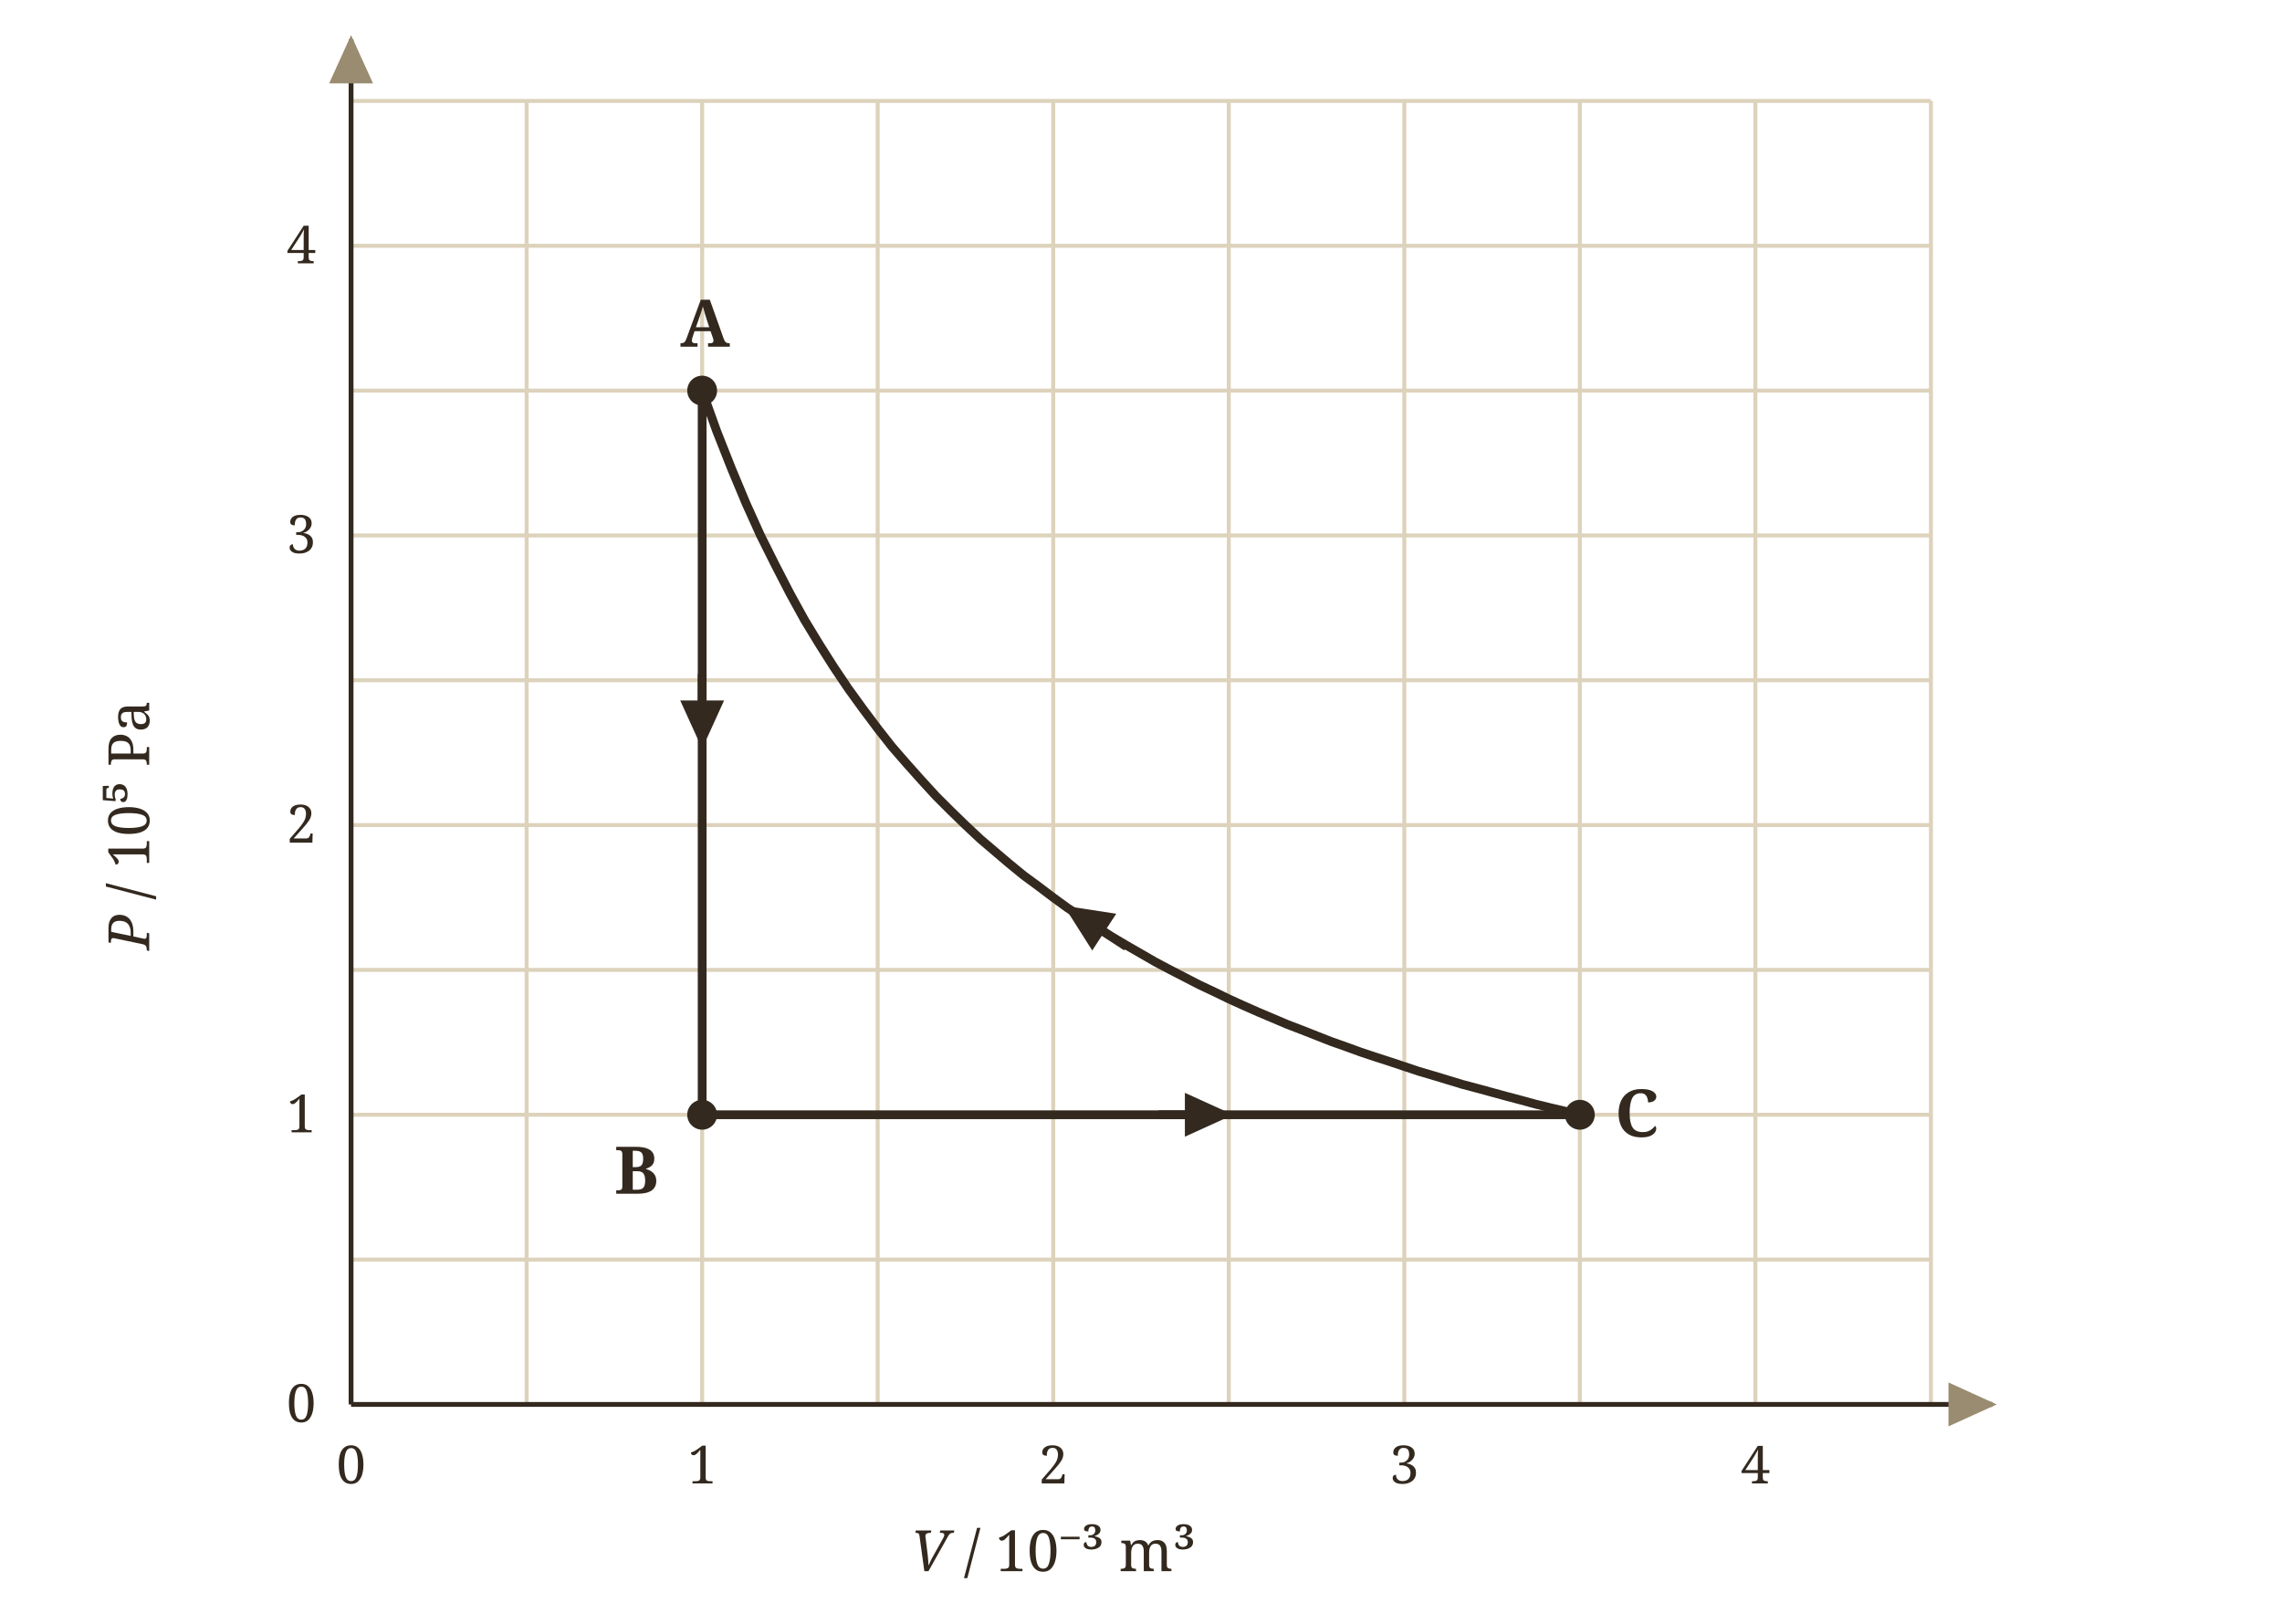
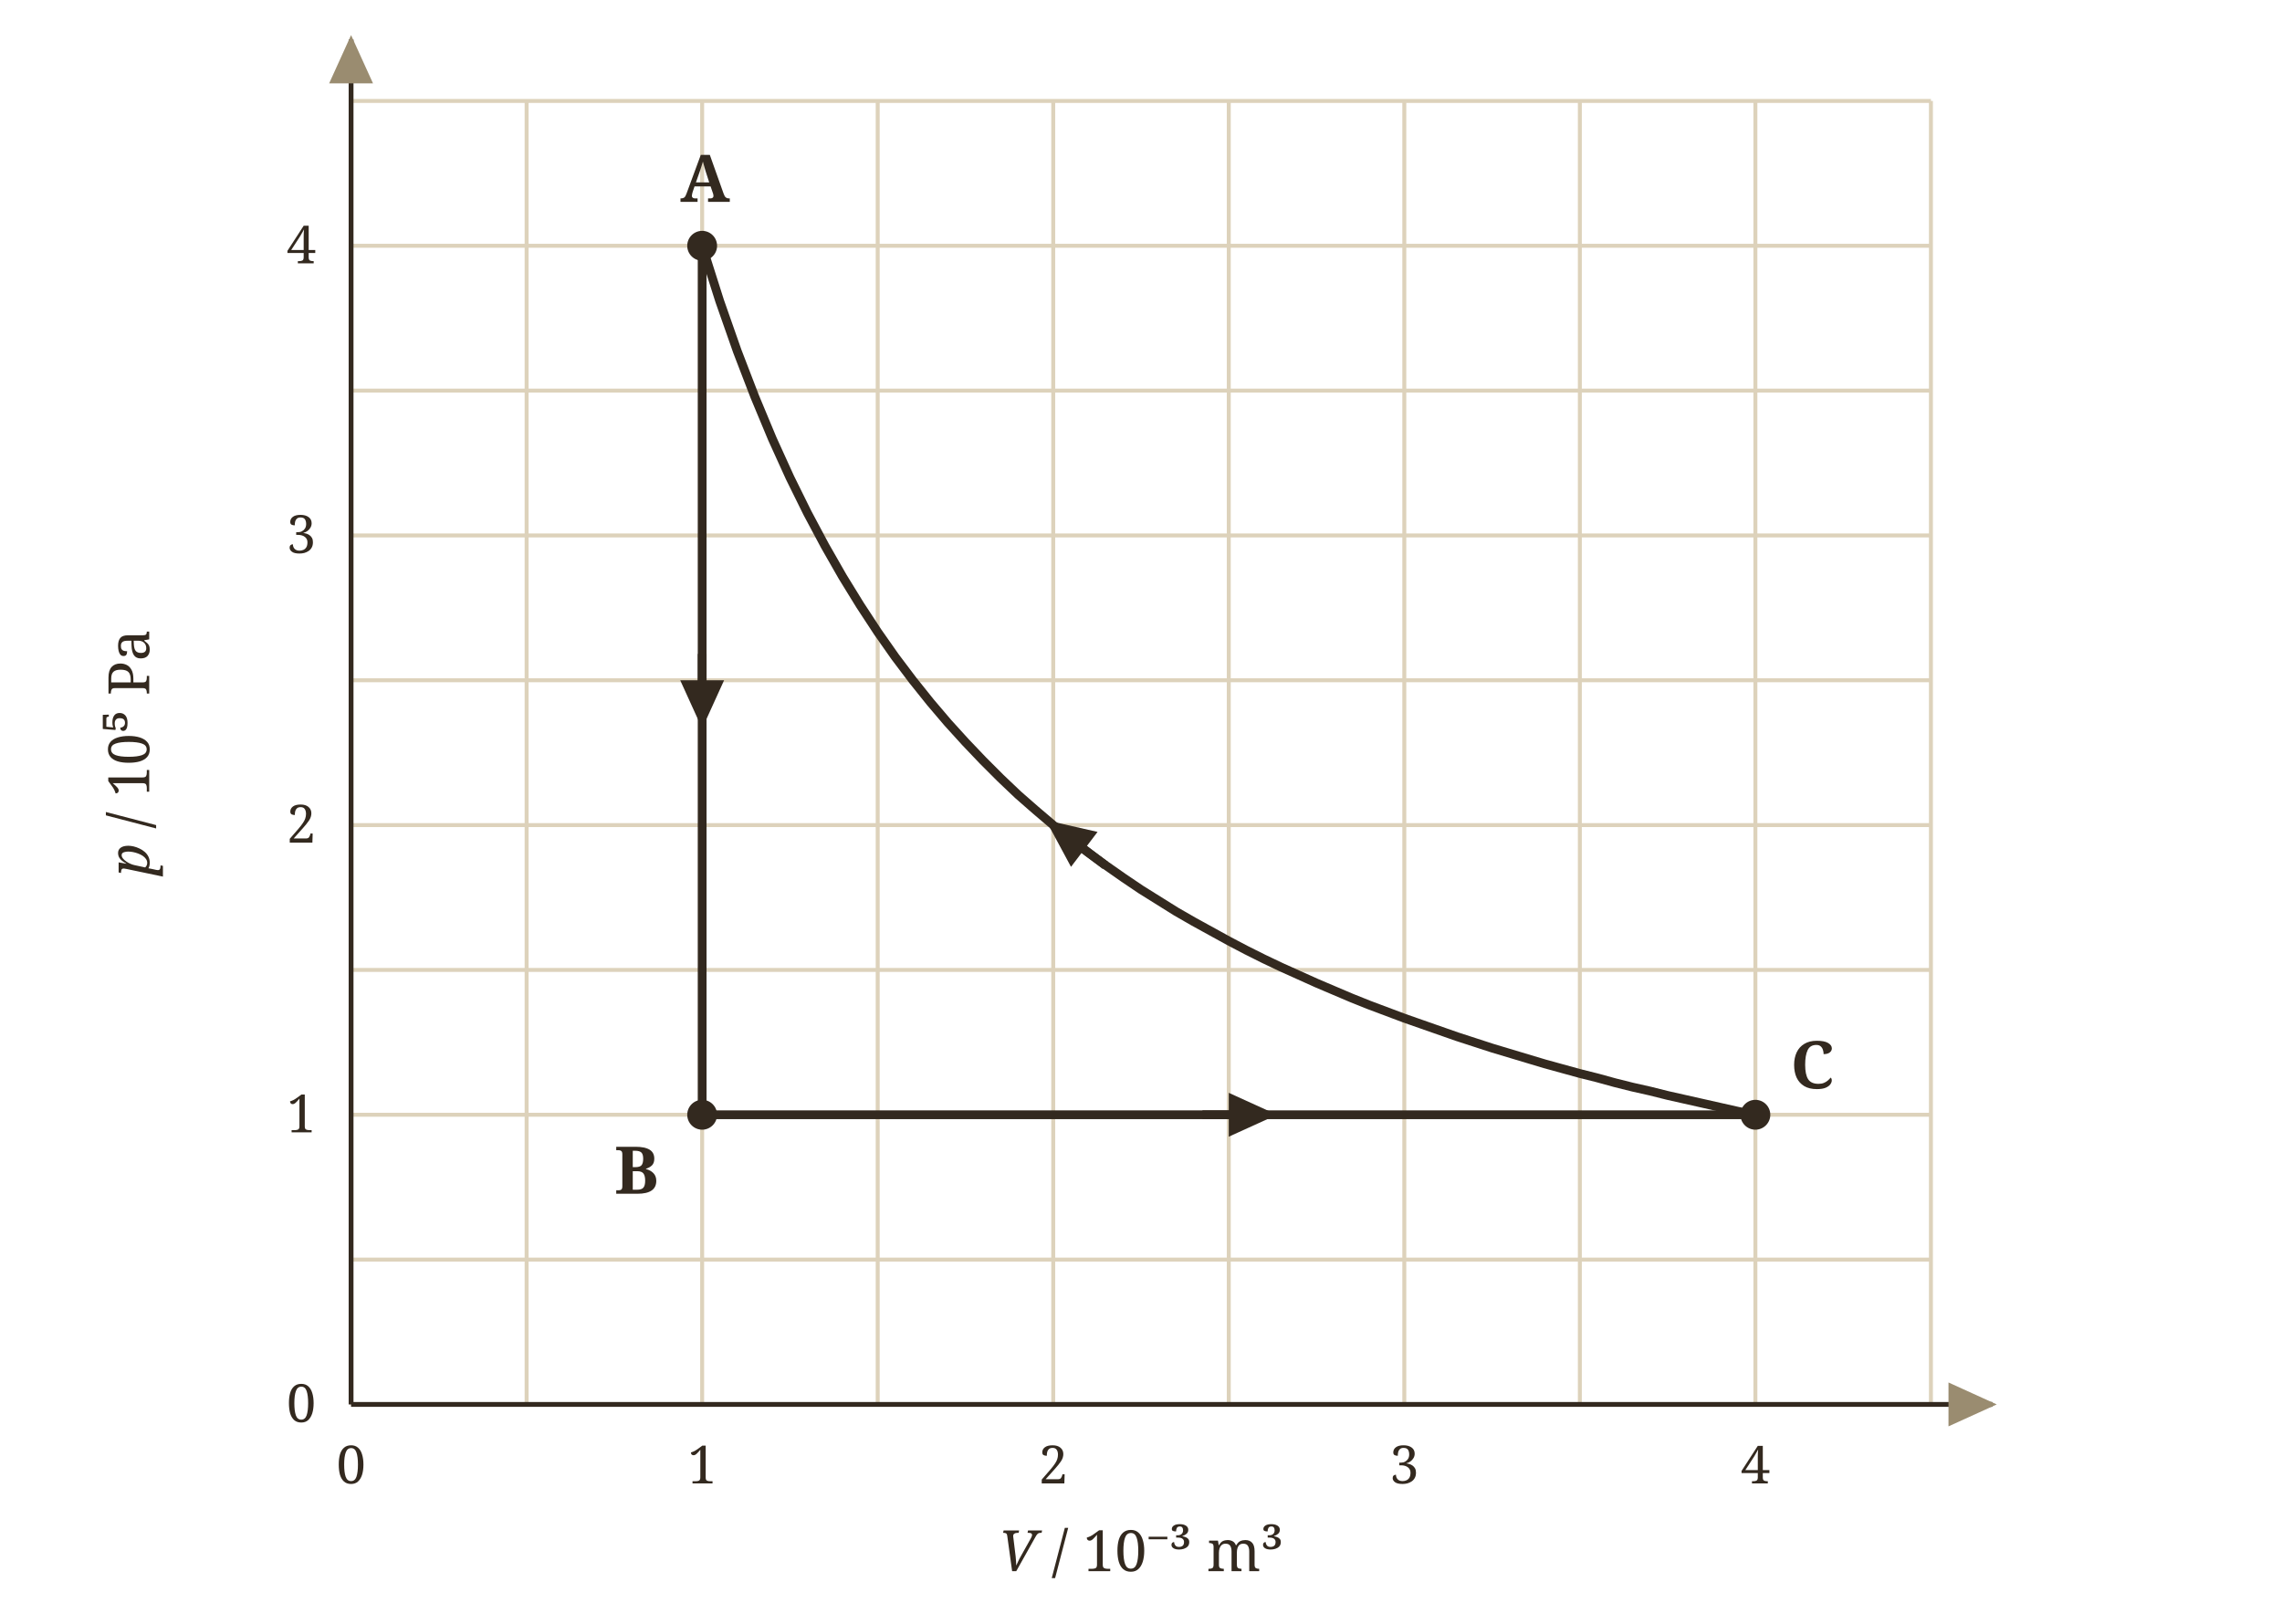
<svg xmlns="http://www.w3.org/2000/svg" viewBox="0 0 520 370" width="520" height="370" font-family="Georgia, serif">
  <defs>
    <marker id="k" markerUnits="userSpaceOnUse" markerWidth="12" markerHeight="12" refX="6" refY="5" orient="auto">
      <path d="M0,0 L11,5 L0,10 z" fill="#33291f" />
    </marker>
    <marker id="x" markerUnits="userSpaceOnUse" markerWidth="12" markerHeight="12" refX="10" refY="5" orient="auto">
      <path d="M0,0 L11,5 L0,10 z" fill="#9a8c70" />
    </marker>
+     <marker id="r" markerUnits="userSpaceOnUse" markerWidth="12" markerHeight="12" refX="6" refY="5" orient="auto">
+       <path d="M0,0 L11,5 L0,10 z" fill="#c15b38" />
+     </marker>
  </defs>
-   <line x1="80.0" y1="320" x2="80.0" y2="23.0" stroke="#ddd2bb" stroke-width="0.9" />
-   <line x1="80" y1="320.0" x2="440.0" y2="320.0" stroke="#ddd2bb" stroke-width="0.9" />
-   <text x="80.0" y="338" font-size="12" fill="#33291f" text-anchor="middle">0</text>
-   <text x="72" y="324.0" font-size="12" fill="#33291f" text-anchor="end">0</text>
-   <line x1="120.0" y1="320" x2="120.0" y2="23.0" stroke="#ddd2bb" stroke-width="0.9" />
-   <line x1="80" y1="287.0" x2="440.0" y2="287.0" stroke="#ddd2bb" stroke-width="0.9" />
-   <line x1="160.0" y1="320" x2="160.0" y2="23.0" stroke="#ddd2bb" stroke-width="0.9" />
-   <line x1="80" y1="254.0" x2="440.0" y2="254.0" stroke="#ddd2bb" stroke-width="0.9" />
-   <text x="160.0" y="338" font-size="12" fill="#33291f" text-anchor="middle">1</text>
-   <text x="72" y="258.0" font-size="12" fill="#33291f" text-anchor="end">1</text>
-   <line x1="200.0" y1="320" x2="200.0" y2="23.0" stroke="#ddd2bb" stroke-width="0.9" />
-   <line x1="80" y1="221.0" x2="440.0" y2="221.0" stroke="#ddd2bb" stroke-width="0.9" />
-   <line x1="240.0" y1="320" x2="240.0" y2="23.0" stroke="#ddd2bb" stroke-width="0.9" />
-   <line x1="80" y1="188.0" x2="440.0" y2="188.0" stroke="#ddd2bb" stroke-width="0.9" />
-   <text x="240.0" y="338" font-size="12" fill="#33291f" text-anchor="middle">2</text>
-   <text x="72" y="192.0" font-size="12" fill="#33291f" text-anchor="end">2</text>
-   <line x1="280.0" y1="320" x2="280.0" y2="23.0" stroke="#ddd2bb" stroke-width="0.9" />
-   <line x1="80" y1="155.0" x2="440.0" y2="155.0" stroke="#ddd2bb" stroke-width="0.9" />
-   <line x1="320.0" y1="320" x2="320.0" y2="23.0" stroke="#ddd2bb" stroke-width="0.9" />
-   <line x1="80" y1="122.0" x2="440.0" y2="122.0" stroke="#ddd2bb" stroke-width="0.9" />
-   <text x="320.0" y="338" font-size="12" fill="#33291f" text-anchor="middle">3</text>
-   <text x="72" y="126.0" font-size="12" fill="#33291f" text-anchor="end">3</text>
-   <line x1="360.0" y1="320" x2="360.0" y2="23.0" stroke="#ddd2bb" stroke-width="0.9" />
-   <line x1="80" y1="89.0" x2="440.0" y2="89.0" stroke="#ddd2bb" stroke-width="0.9" />
-   <line x1="400.0" y1="320" x2="400.0" y2="23.0" stroke="#ddd2bb" stroke-width="0.9" />
-   <line x1="80" y1="56.0" x2="440.0" y2="56.0" stroke="#ddd2bb" stroke-width="0.9" />
-   <text x="400.0" y="338" font-size="12" fill="#33291f" text-anchor="middle">4</text>
-   <text x="72" y="60.0" font-size="12" fill="#33291f" text-anchor="end">4</text>
-   <line x1="440.0" y1="320" x2="440.0" y2="23.0" stroke="#ddd2bb" stroke-width="0.9" />
-   <line x1="80" y1="23.0" x2="440.0" y2="23.0" stroke="#ddd2bb" stroke-width="0.9" />
-   <line x1="80" y1="320" x2="454.0" y2="320" stroke="#33291f" stroke-width="1.1" marker-end="url(#x)" />
-   <line x1="80" y1="320" x2="80" y2="9.0" stroke="#33291f" stroke-width="1.1" marker-end="url(#x)" />
-   <text x="462.0" y="325" font-size="14" font-style="italic" fill="#33291f" />
-   <text x="88" y="15.0" font-size="14" font-style="italic" fill="#33291f" text-anchor="start" />
-   <text x="240" y="358" font-size="13" fill="#33291f" text-anchor="middle">
+   <line x1="80.0" y1="320.0" x2="80.0" y2="23.0" stroke="#ddd2bb" stroke-width="0.9" />
+   <text x="80.0" y="338.0" font-size="12" fill="#33291f" text-anchor="middle">0</text>
+   <line x1="120.0" y1="320.0" x2="120.0" y2="23.0" stroke="#ddd2bb" stroke-width="0.9" />
+   <line x1="160.0" y1="320.0" x2="160.0" y2="23.0" stroke="#ddd2bb" stroke-width="0.9" />
+   <text x="160.0" y="338.0" font-size="12" fill="#33291f" text-anchor="middle">1</text>
+   <line x1="200.0" y1="320.0" x2="200.0" y2="23.0" stroke="#ddd2bb" stroke-width="0.9" />
+   <line x1="240.0" y1="320.0" x2="240.0" y2="23.0" stroke="#ddd2bb" stroke-width="0.9" />
+   <text x="240.0" y="338.0" font-size="12" fill="#33291f" text-anchor="middle">2</text>
+   <line x1="280.0" y1="320.0" x2="280.0" y2="23.0" stroke="#ddd2bb" stroke-width="0.9" />
+   <line x1="320.0" y1="320.0" x2="320.0" y2="23.0" stroke="#ddd2bb" stroke-width="0.9" />
+   <text x="320.0" y="338.0" font-size="12" fill="#33291f" text-anchor="middle">3</text>
+   <line x1="360.0" y1="320.0" x2="360.0" y2="23.0" stroke="#ddd2bb" stroke-width="0.9" />
+   <line x1="400.0" y1="320.0" x2="400.0" y2="23.0" stroke="#ddd2bb" stroke-width="0.9" />
+   <text x="400.0" y="338.0" font-size="12" fill="#33291f" text-anchor="middle">4</text>
+   <line x1="440.0" y1="320.0" x2="440.0" y2="23.0" stroke="#ddd2bb" stroke-width="0.9" />
+   <line x1="80.0" y1="320.0" x2="440.0" y2="320.0" stroke="#ddd2bb" stroke-width="0.9" />
+   <text x="72.0" y="324.0" font-size="12" fill="#33291f" text-anchor="end">0</text>
+   <line x1="80.0" y1="287.0" x2="440.0" y2="287.0" stroke="#ddd2bb" stroke-width="0.9" />
+   <line x1="80.0" y1="254.0" x2="440.0" y2="254.0" stroke="#ddd2bb" stroke-width="0.9" />
+   <text x="72.0" y="258.0" font-size="12" fill="#33291f" text-anchor="end">1</text>
+   <line x1="80.0" y1="221.0" x2="440.0" y2="221.0" stroke="#ddd2bb" stroke-width="0.9" />
+   <line x1="80.0" y1="188.0" x2="440.0" y2="188.0" stroke="#ddd2bb" stroke-width="0.9" />
+   <text x="72.0" y="192.0" font-size="12" fill="#33291f" text-anchor="end">2</text>
+   <line x1="80.0" y1="155.0" x2="440.0" y2="155.0" stroke="#ddd2bb" stroke-width="0.9" />
+   <line x1="80.0" y1="122.0" x2="440.0" y2="122.0" stroke="#ddd2bb" stroke-width="0.9" />
+   <text x="72.0" y="126.0" font-size="12" fill="#33291f" text-anchor="end">3</text>
+   <line x1="80.0" y1="89.0" x2="440.0" y2="89.0" stroke="#ddd2bb" stroke-width="0.9" />
+   <line x1="80.0" y1="56.0" x2="440.0" y2="56.0" stroke="#ddd2bb" stroke-width="0.9" />
+   <text x="72.0" y="60.0" font-size="12" fill="#33291f" text-anchor="end">4</text>
+   <line x1="80.0" y1="23.0" x2="440.0" y2="23.0" stroke="#ddd2bb" stroke-width="0.9" />
+   <line x1="80.0" y1="320.0" x2="454.0" y2="320.0" stroke="#33291f" stroke-width="1.1" marker-end="url(#x)" />
+   <line x1="80.0" y1="320.0" x2="80.0" y2="9.0" stroke="#33291f" stroke-width="1.1" marker-end="url(#x)" />
+   <text x="260.0" y="358.0" font-size="13" fill="#33291f" text-anchor="middle">
    <tspan font-style="italic">V</tspan> / 10⁻³ m³</text>
-   <text x="34" y="188" font-size="13" fill="#33291f" text-anchor="middle" transform="rotate(-90 34 188)">
-     <tspan font-style="italic">P</tspan> / 10⁵ Pa</text>
-   <polyline points="160.0,89.0 160.0,161.6 160.0,254.0" fill="none" stroke="#33291f" stroke-width="2" />
-   <line x1="160.0" y1="153.6" x2="160.0" y2="165.6" stroke="#33291f" stroke-width="2" marker-end="url(#k)" />
-   <polyline points="160.0,254.0 272.0,254.0 360.0,254.0" fill="none" stroke="#33291f" stroke-width="2" />
-   <line x1="264.0" y1="254.0" x2="276.0" y2="254.0" stroke="#33291f" stroke-width="2" marker-end="url(#k)" />
-   <polyline points="360.0,254.0 356.7,253.2 353.3,252.4 350.0,251.6 346.7,250.7 343.3,249.8 340.0,248.9 336.7,248.0 333.3,247.1 330.0,246.1 326.7,245.1 323.3,244.1 320.0,243.0 316.7,241.9 313.3,240.8 310.0,239.7 306.7,238.5 303.3,237.3 300.0,236.0 296.7,234.7 293.3,233.4 290.0,232.0 286.7,230.6 283.3,229.1 280.0,227.6 276.7,226.0 273.3,224.4 270.0,222.7 266.7,221.0 263.3,219.2 260.0,217.3 256.7,215.4 253.3,213.4 250.0,211.3 246.7,209.1 243.3,206.9 240.0,204.5 236.7,202.0 233.3,199.5 230.0,196.8 226.7,194.0 223.3,191.1 220.0,188.0 216.7,184.8 213.3,181.4 210.0,177.8 206.7,174.1 203.3,170.2 200.0,166.0 196.7,161.6 193.3,156.9 190.0,152.0 186.7,146.8 183.3,141.2 180.0,135.2 176.7,128.8 173.3,122.0 170.0,114.7 166.7,106.8 163.3,98.2 160.0,89.0" fill="none" stroke="#33291f" stroke-width="2" />
-   <line x1="256.7" y1="215.7" x2="246.6" y2="209.1" stroke="#33291f" stroke-width="2" marker-end="url(#k)" />
-   <circle cx="160.0" cy="89.0" r="3.4" fill="#33291f" />
-   <text x="155.0" y="79.0" font-size="15" font-weight="bold" fill="#33291f">A</text>
+   <text x="34.0" y="171.5" font-size="13" fill="#33291f" text-anchor="middle" transform="rotate(-90 34 171.5)">
+     <tspan font-style="italic">p</tspan> / 10⁵ Pa</text>
+   <polyline points="160.0,56.0 160.0,254.0" fill="none" stroke="#33291f" stroke-width="2" />
+   <line x1="160.0" y1="149.0" x2="160.0" y2="161.0" stroke="#33291f" stroke-width="2" marker-end="url(#k)" />
+   <polyline points="160.0,254.0 400.0,254.0" fill="none" stroke="#33291f" stroke-width="2" />
+   <line x1="274.0" y1="254.0" x2="286.0" y2="254.0" stroke="#33291f" stroke-width="2" marker-end="url(#k)" />
+   <polyline points="400.0,254.0 396.0,253.2 392.0,252.3 388.0,251.4 384.0,250.5 380.0,249.6 376.0,248.6 372.0,247.7 368.0,246.7 364.0,245.6 360.0,244.6 356.0,243.5 352.0,242.4 348.0,241.2 344.0,240.0 340.0,238.8 336.0,237.5 332.0,236.2 328.0,234.8 324.0,233.4 320.0,232.0 316.0,230.5 312.0,229.0 308.0,227.4 304.0,225.7 300.0,224.0 296.0,222.2 292.0,220.4 288.0,218.5 284.0,216.5 280.0,214.4 276.0,212.2 272.0,210.0 268.0,207.7 264.0,205.2 260.0,202.7 256.0,200.0 252.0,197.2 248.0,194.3 244.0,191.2 240.0,188.0 236.0,184.6 232.0,181.1 228.0,177.3 224.0,173.3 220.0,169.1 216.0,164.7 212.0,160.0 208.0,155.0 204.0,149.7 200.0,144.0 196.0,137.9 192.0,131.4 188.0,124.4 184.0,116.9 180.0,108.8 176.0,100.0 172.0,90.4 168.0,80.0 164.0,68.6 160.0,56.0" fill="none" stroke="#33291f" stroke-width="2" />
+   <line x1="251.9" y1="197.2" x2="242.3" y2="189.9" stroke="#33291f" stroke-width="2" marker-end="url(#k)" />
+   <circle cx="160.0" cy="56.0" r="3.4" fill="#33291f" />
+   <text x="155.0" y="46.0" font-size="15" fill="#33291f" text-anchor="start" font-weight="bold">A</text>
  <circle cx="160.0" cy="254.0" r="3.4" fill="#33291f" />
-   <text x="140.0" y="272.0" font-size="15" font-weight="bold" fill="#33291f">B</text>
-   <circle cx="360.0" cy="254.0" r="3.4" fill="#33291f" />
-   <text x="368.0" y="259.0" font-size="15" font-weight="bold" fill="#33291f">C</text>
+   <text x="140.0" y="272.0" font-size="15" fill="#33291f" text-anchor="start" font-weight="bold">B</text>
+   <circle cx="400.0" cy="254.0" r="3.4" fill="#33291f" />
+   <text x="408.0" y="248.0" font-size="15" fill="#33291f" text-anchor="start" font-weight="bold">C</text>
</svg>
